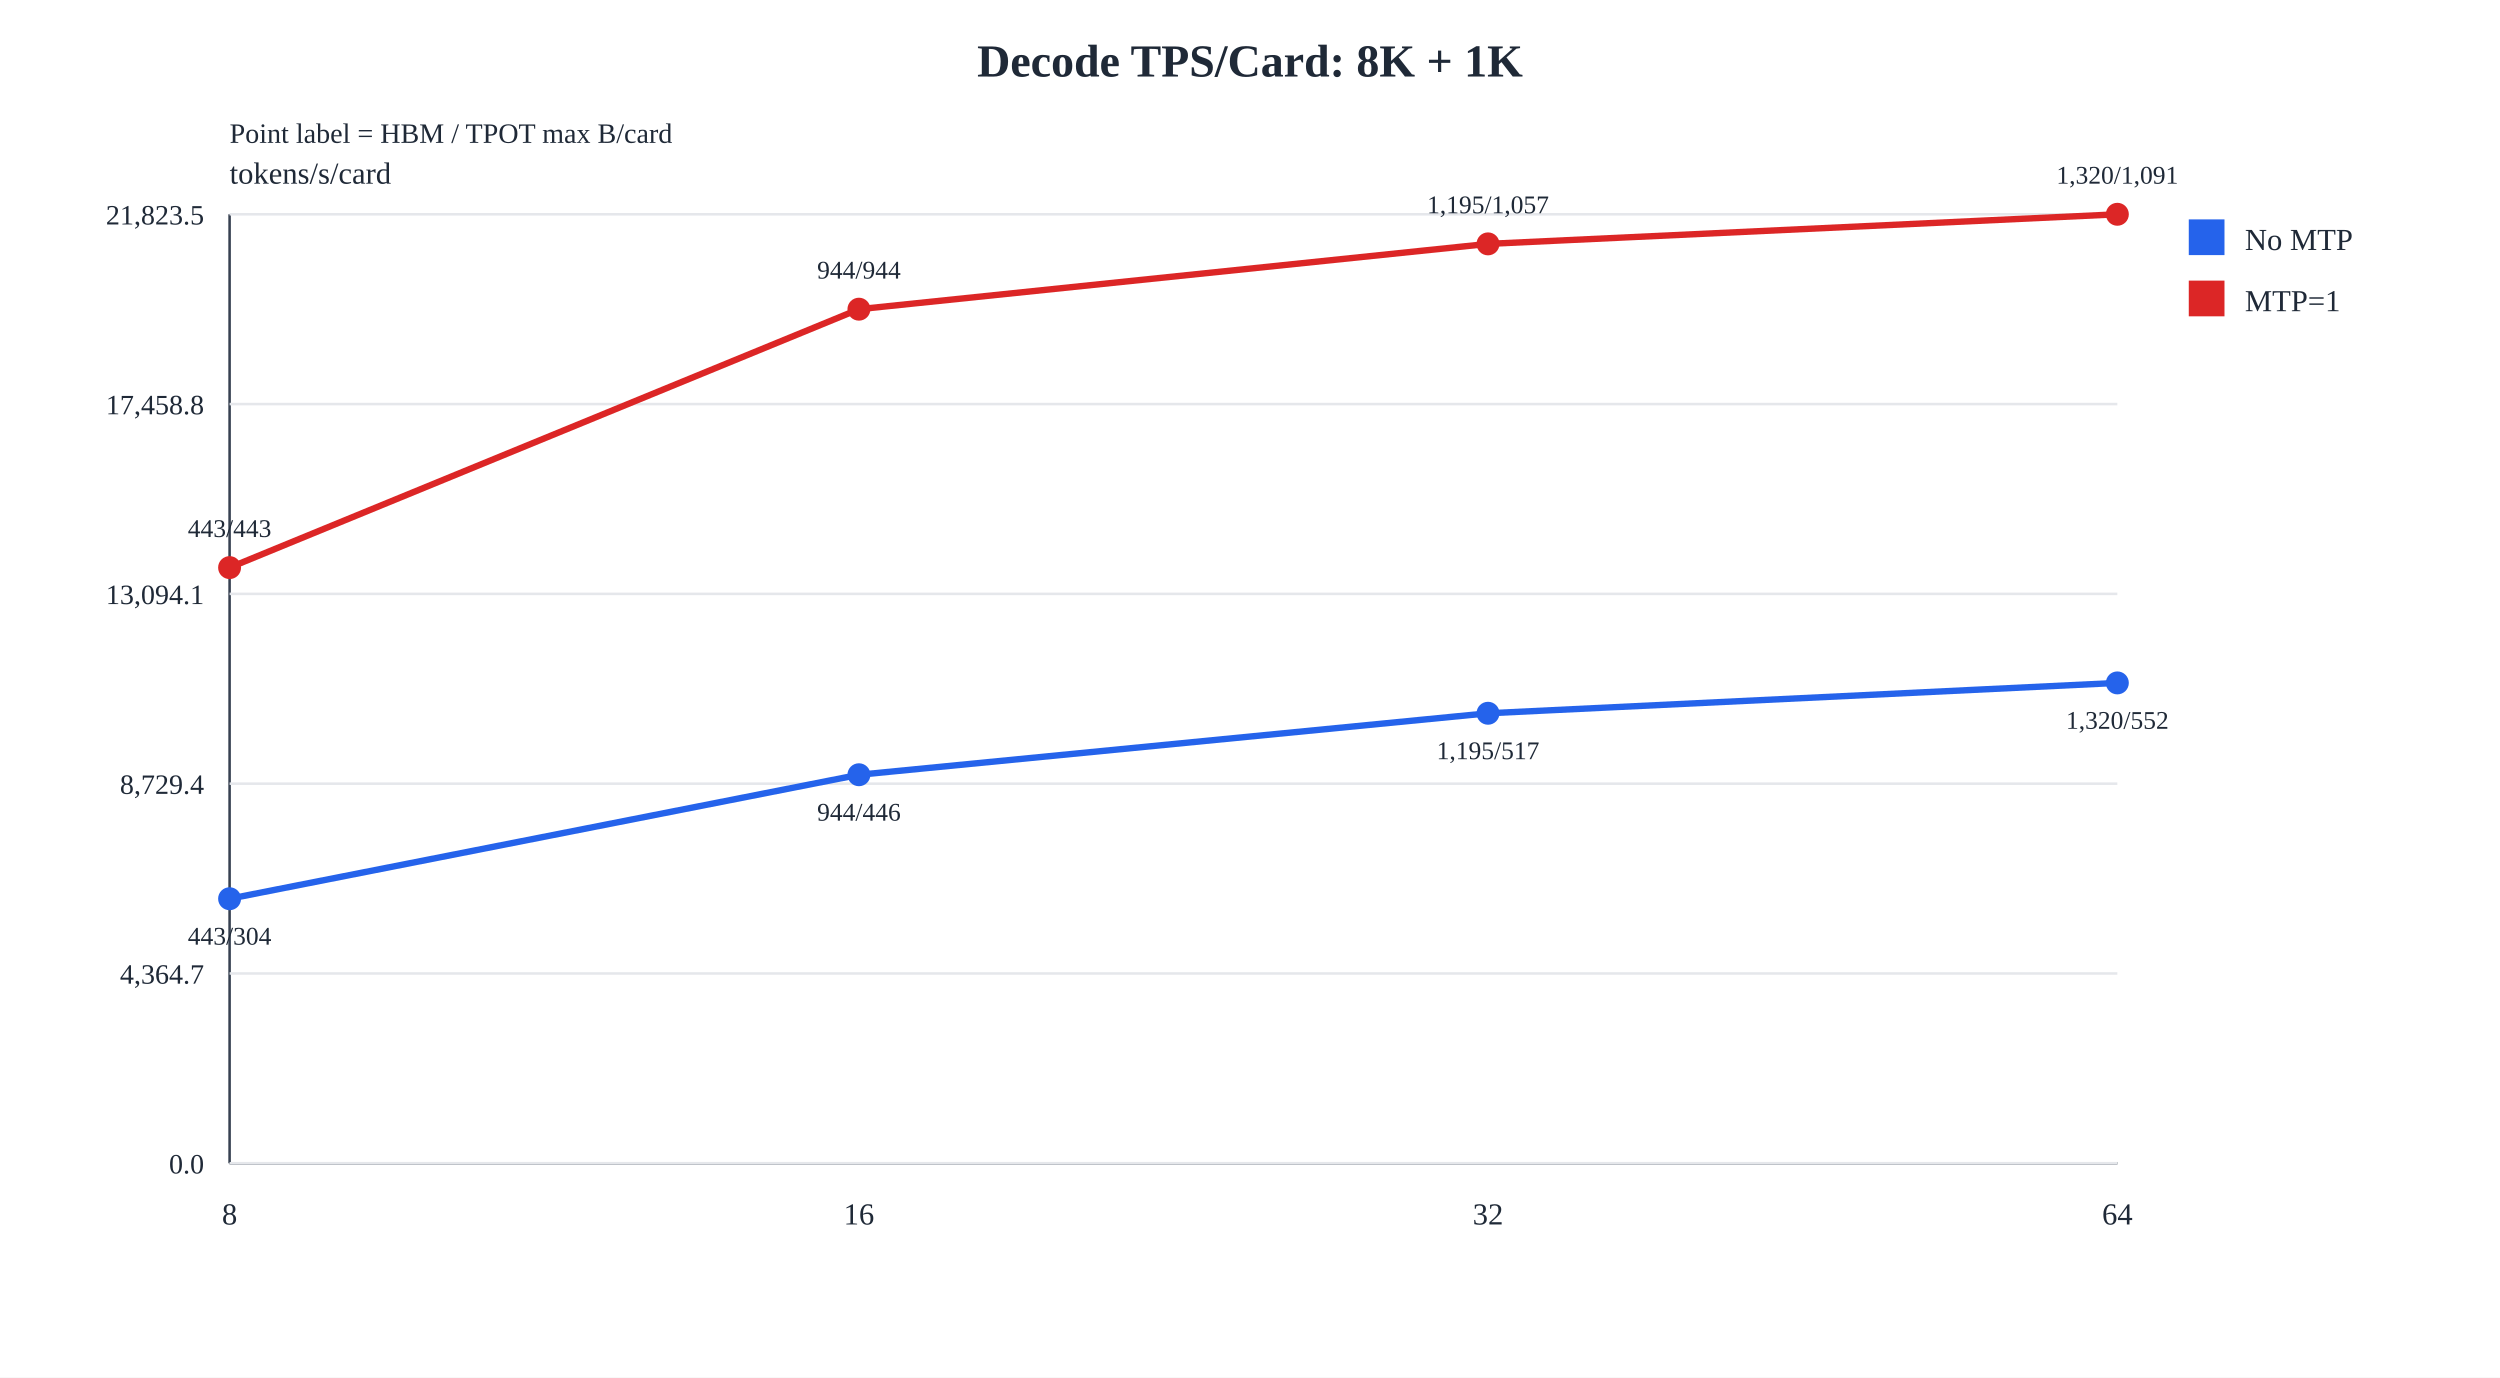
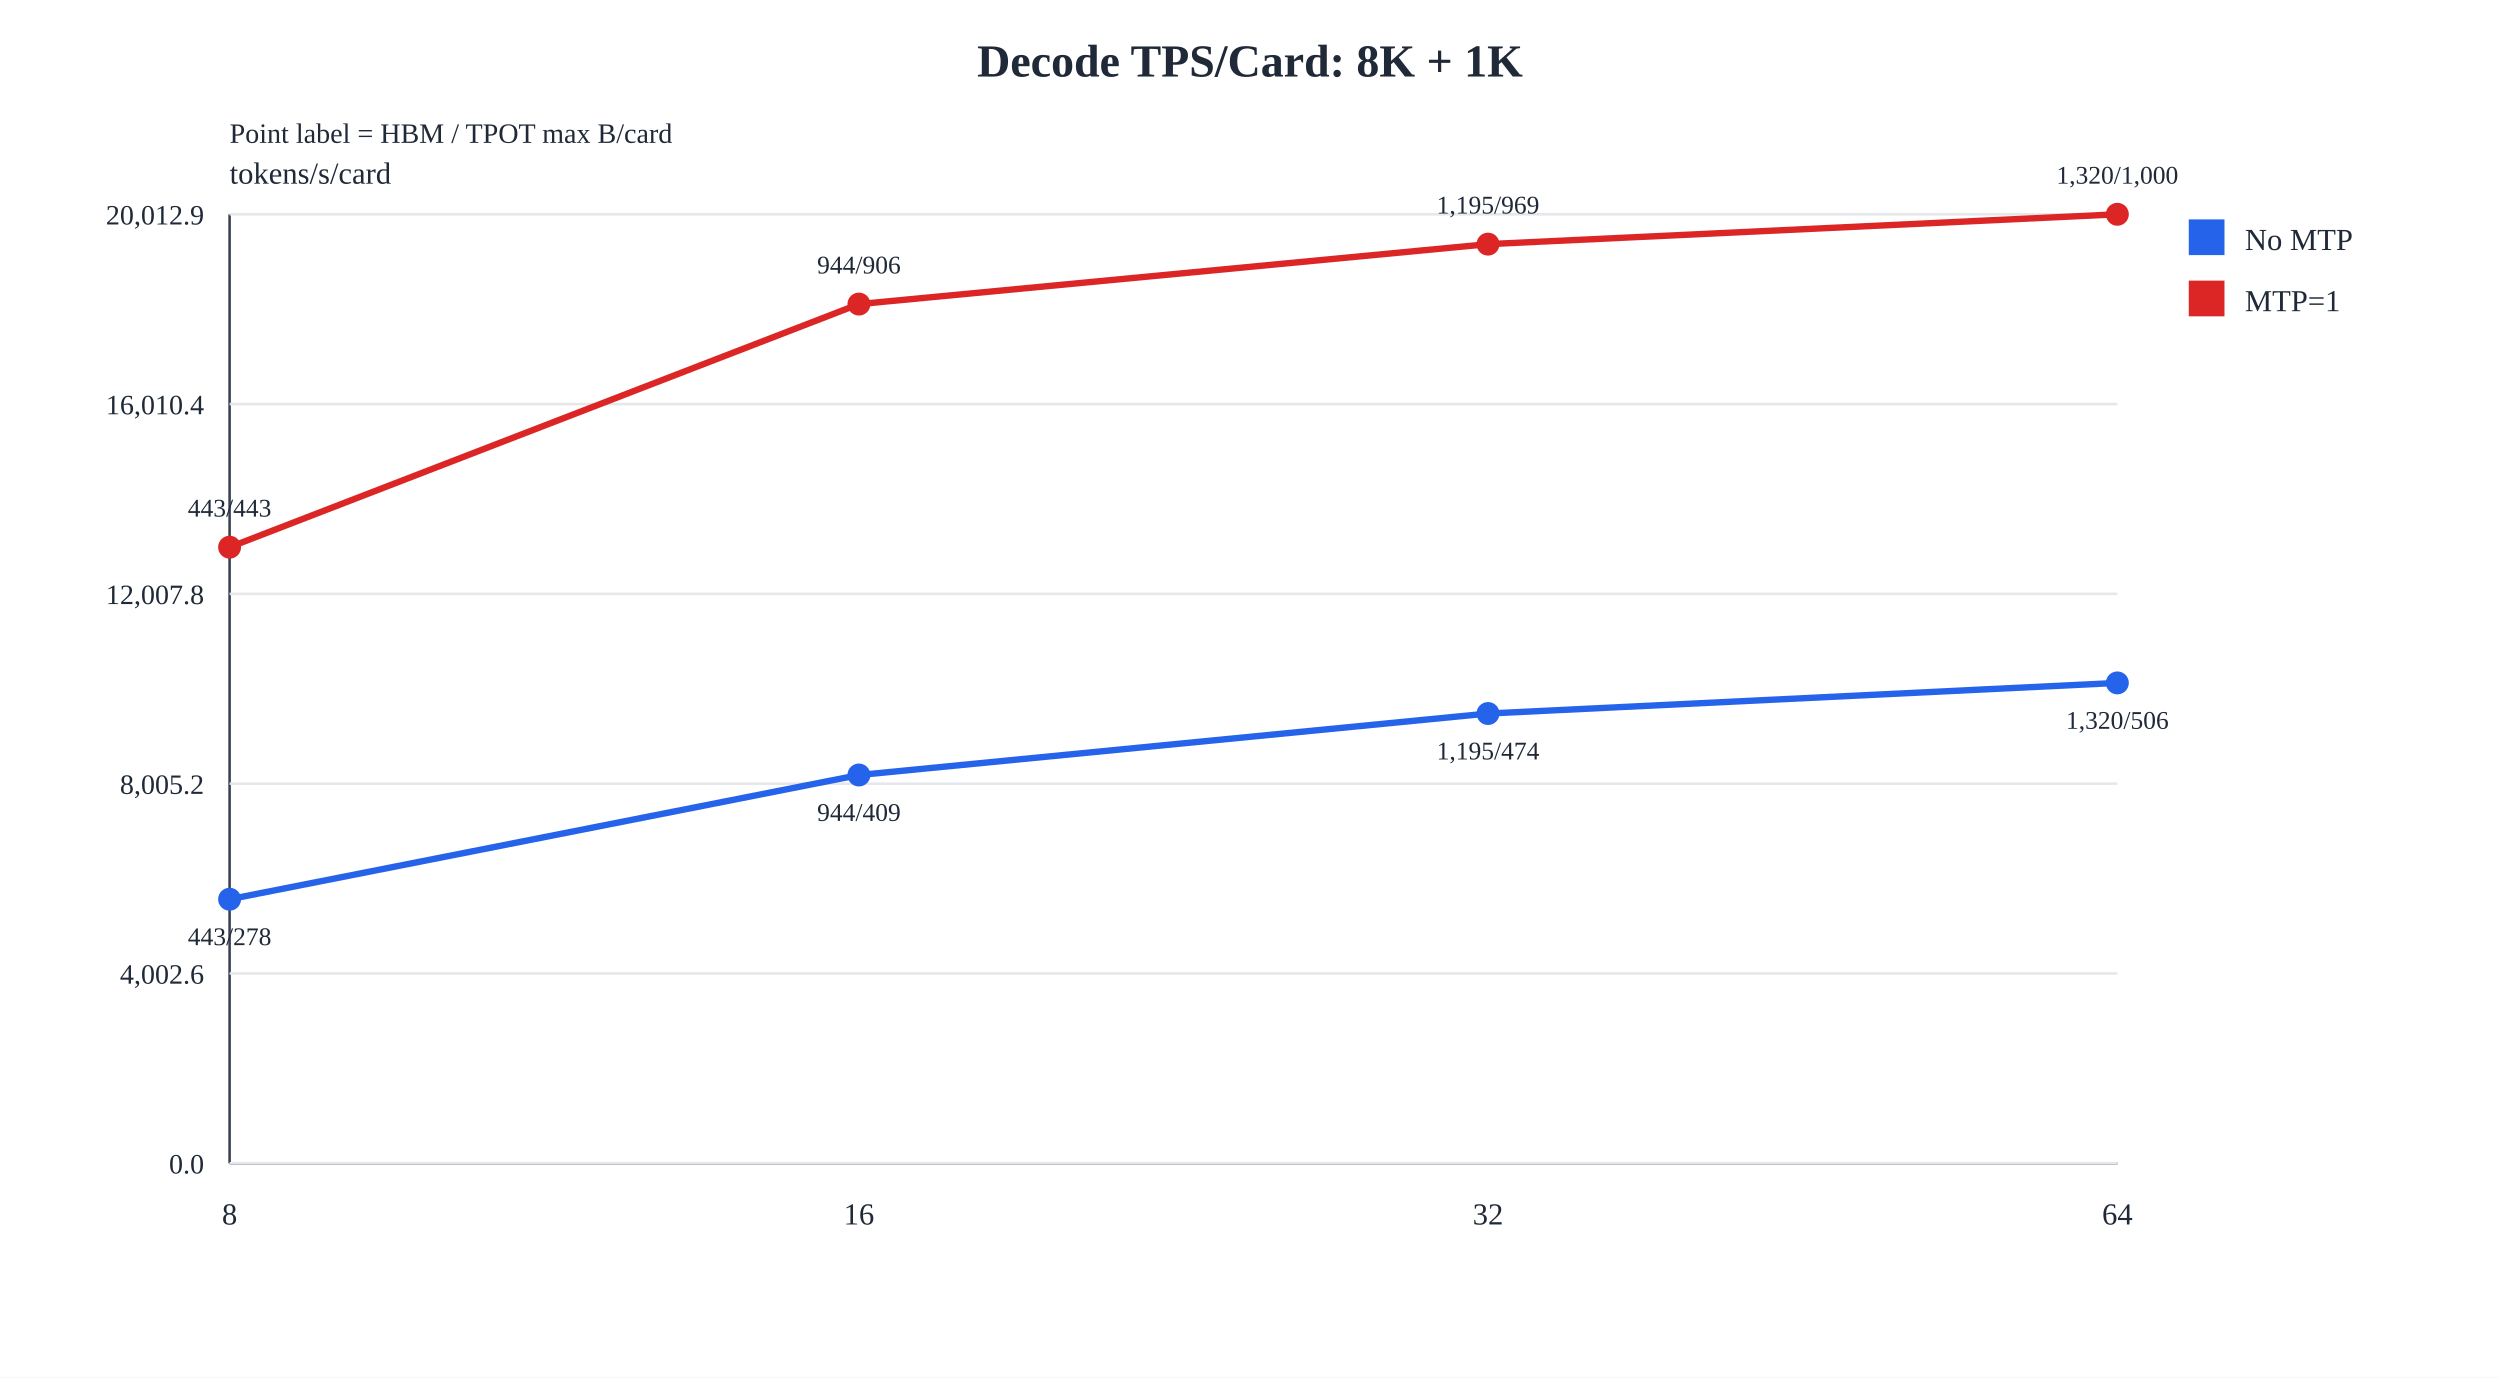
<svg xmlns="http://www.w3.org/2000/svg" width="980" height="540" viewBox="0 0 980 540">
  <rect width="100%" height="100%" fill="#ffffff" />
  <text x="490.0" y="30.0" font-size="18" font-weight="700" text-anchor="middle" fill="#1f2937">Decode TPS/Card: 8K + 1K</text>
  <text x="90.0" y="56.0" font-size="11" font-weight="400" text-anchor="start" fill="#1f2937">Point label = HBM / TPOT max B/card</text>
  <text x="90.0" y="72.0" font-size="12" font-weight="400" text-anchor="start" fill="#1f2937">tokens/s/card</text>
  <line x1="90" y1="84" x2="90" y2="456" stroke="#374151" />
  <line x1="90" y1="456" x2="830" y2="456" stroke="#374151" />
  <line x1="90" y1="456.0" x2="830" y2="456.0" stroke="#e5e7eb" />
  <text x="80.0" y="460.0" font-size="11" font-weight="400" text-anchor="end" fill="#1f2937">0.0</text>
  <line x1="90" y1="381.6" x2="830" y2="381.6" stroke="#e5e7eb" />
-   <text x="80.0" y="385.6" font-size="11" font-weight="400" text-anchor="end" fill="#1f2937">4,364.7</text>
+   <text x="80.0" y="385.6" font-size="11" font-weight="400" text-anchor="end" fill="#1f2937">4,002.6</text>
  <line x1="90" y1="307.2" x2="830" y2="307.2" stroke="#e5e7eb" />
-   <text x="80.0" y="311.2" font-size="11" font-weight="400" text-anchor="end" fill="#1f2937">8,729.4</text>
+   <text x="80.0" y="311.2" font-size="11" font-weight="400" text-anchor="end" fill="#1f2937">8,005.2</text>
  <line x1="90" y1="232.8" x2="830" y2="232.8" stroke="#e5e7eb" />
-   <text x="80.0" y="236.8" font-size="11" font-weight="400" text-anchor="end" fill="#1f2937">13,094.1</text>
+   <text x="80.0" y="236.8" font-size="11" font-weight="400" text-anchor="end" fill="#1f2937">12,007.8</text>
  <line x1="90" y1="158.4" x2="830" y2="158.4" stroke="#e5e7eb" />
-   <text x="80.0" y="162.4" font-size="11" font-weight="400" text-anchor="end" fill="#1f2937">17,458.8</text>
+   <text x="80.0" y="162.4" font-size="11" font-weight="400" text-anchor="end" fill="#1f2937">16,010.4</text>
  <line x1="90" y1="84.0" x2="830" y2="84.0" stroke="#e5e7eb" />
-   <text x="80.0" y="88.0" font-size="11" font-weight="400" text-anchor="end" fill="#1f2937">21,823.5</text>
+   <text x="80.0" y="88.0" font-size="11" font-weight="400" text-anchor="end" fill="#1f2937">20,012.9</text>
  <text x="90.0" y="480.0" font-size="12" font-weight="400" text-anchor="middle" fill="#1f2937">8</text>
  <text x="336.7" y="480.0" font-size="12" font-weight="400" text-anchor="middle" fill="#1f2937">16</text>
  <text x="583.3" y="480.0" font-size="12" font-weight="400" text-anchor="middle" fill="#1f2937">32</text>
  <text x="830.0" y="480.0" font-size="12" font-weight="400" text-anchor="middle" fill="#1f2937">64</text>
-   <polyline points="90.0,352.3 336.7,303.7 583.3,279.6 830.0,267.7" fill="none" stroke="#2563eb" stroke-width="2.5" />
-   <circle cx="90.0" cy="352.3" r="4.5" fill="#2563eb" />
-   <text x="90.0" y="370.3" font-size="10" font-weight="400" text-anchor="middle" fill="#1f2937">443/304</text>
-   <circle cx="336.7" cy="303.7" r="4.5" fill="#2563eb" />
-   <text x="336.7" y="321.7" font-size="10" font-weight="400" text-anchor="middle" fill="#1f2937">944/446</text>
-   <circle cx="583.3" cy="279.6" r="4.5" fill="#2563eb" />
-   <text x="583.3" y="297.6" font-size="10" font-weight="400" text-anchor="middle" fill="#1f2937">1,195/517</text>
+   <polyline points="90.0,352.5 336.7,303.8 583.3,279.7 830.0,267.7" fill="none" stroke="#2563eb" stroke-width="2.5" />
+   <circle cx="90.0" cy="352.5" r="4.5" fill="#2563eb" />
+   <text x="90.0" y="370.5" font-size="10" font-weight="400" text-anchor="middle" fill="#1f2937">443/278</text>
+   <circle cx="336.7" cy="303.8" r="4.5" fill="#2563eb" />
+   <text x="336.7" y="321.8" font-size="10" font-weight="400" text-anchor="middle" fill="#1f2937">944/409</text>
+   <circle cx="583.3" cy="279.7" r="4.5" fill="#2563eb" />
+   <text x="583.3" y="297.7" font-size="10" font-weight="400" text-anchor="middle" fill="#1f2937">1,195/474</text>
  <circle cx="830.0" cy="267.7" r="4.5" fill="#2563eb" />
-   <text x="830.0" y="285.7" font-size="10" font-weight="400" text-anchor="middle" fill="#1f2937">1,320/552</text>
+   <text x="830.0" y="285.7" font-size="10" font-weight="400" text-anchor="middle" fill="#1f2937">1,320/506</text>
  <rect x="858" y="86" width="14" height="14" fill="#2563eb" />
  <text x="880.0" y="98.0" font-size="12" font-weight="400" text-anchor="start" fill="#1f2937">No MTP</text>
-   <polyline points="90.0,222.5 336.7,121.2 583.3,95.6 830.0,84.0" fill="none" stroke="#dc2626" stroke-width="2.5" />
-   <circle cx="90.0" cy="222.5" r="4.5" fill="#dc2626" />
-   <text x="90.0" y="210.5" font-size="10" font-weight="400" text-anchor="middle" fill="#1f2937">443/443</text>
-   <circle cx="336.7" cy="121.2" r="4.5" fill="#dc2626" />
-   <text x="336.7" y="109.2" font-size="10" font-weight="400" text-anchor="middle" fill="#1f2937">944/944</text>
-   <circle cx="583.3" cy="95.6" r="4.5" fill="#dc2626" />
-   <text x="583.3" y="83.6" font-size="10" font-weight="400" text-anchor="middle" fill="#1f2937">1,195/1,057</text>
+   <polyline points="90.0,214.5 336.7,119.2 583.3,95.7 830.0,84.0" fill="none" stroke="#dc2626" stroke-width="2.5" />
+   <circle cx="90.0" cy="214.5" r="4.5" fill="#dc2626" />
+   <text x="90.0" y="202.5" font-size="10" font-weight="400" text-anchor="middle" fill="#1f2937">443/443</text>
+   <circle cx="336.7" cy="119.2" r="4.5" fill="#dc2626" />
+   <text x="336.7" y="107.2" font-size="10" font-weight="400" text-anchor="middle" fill="#1f2937">944/906</text>
+   <circle cx="583.3" cy="95.7" r="4.5" fill="#dc2626" />
+   <text x="583.3" y="83.7" font-size="10" font-weight="400" text-anchor="middle" fill="#1f2937">1,195/969</text>
  <circle cx="830.0" cy="84.0" r="4.5" fill="#dc2626" />
-   <text x="830.0" y="72.0" font-size="10" font-weight="400" text-anchor="middle" fill="#1f2937">1,320/1,091</text>
+   <text x="830.0" y="72.0" font-size="10" font-weight="400" text-anchor="middle" fill="#1f2937">1,320/1,000</text>
  <rect x="858" y="110" width="14" height="14" fill="#dc2626" />
  <text x="880.0" y="122.0" font-size="12" font-weight="400" text-anchor="start" fill="#1f2937">MTP=1</text>
</svg>
